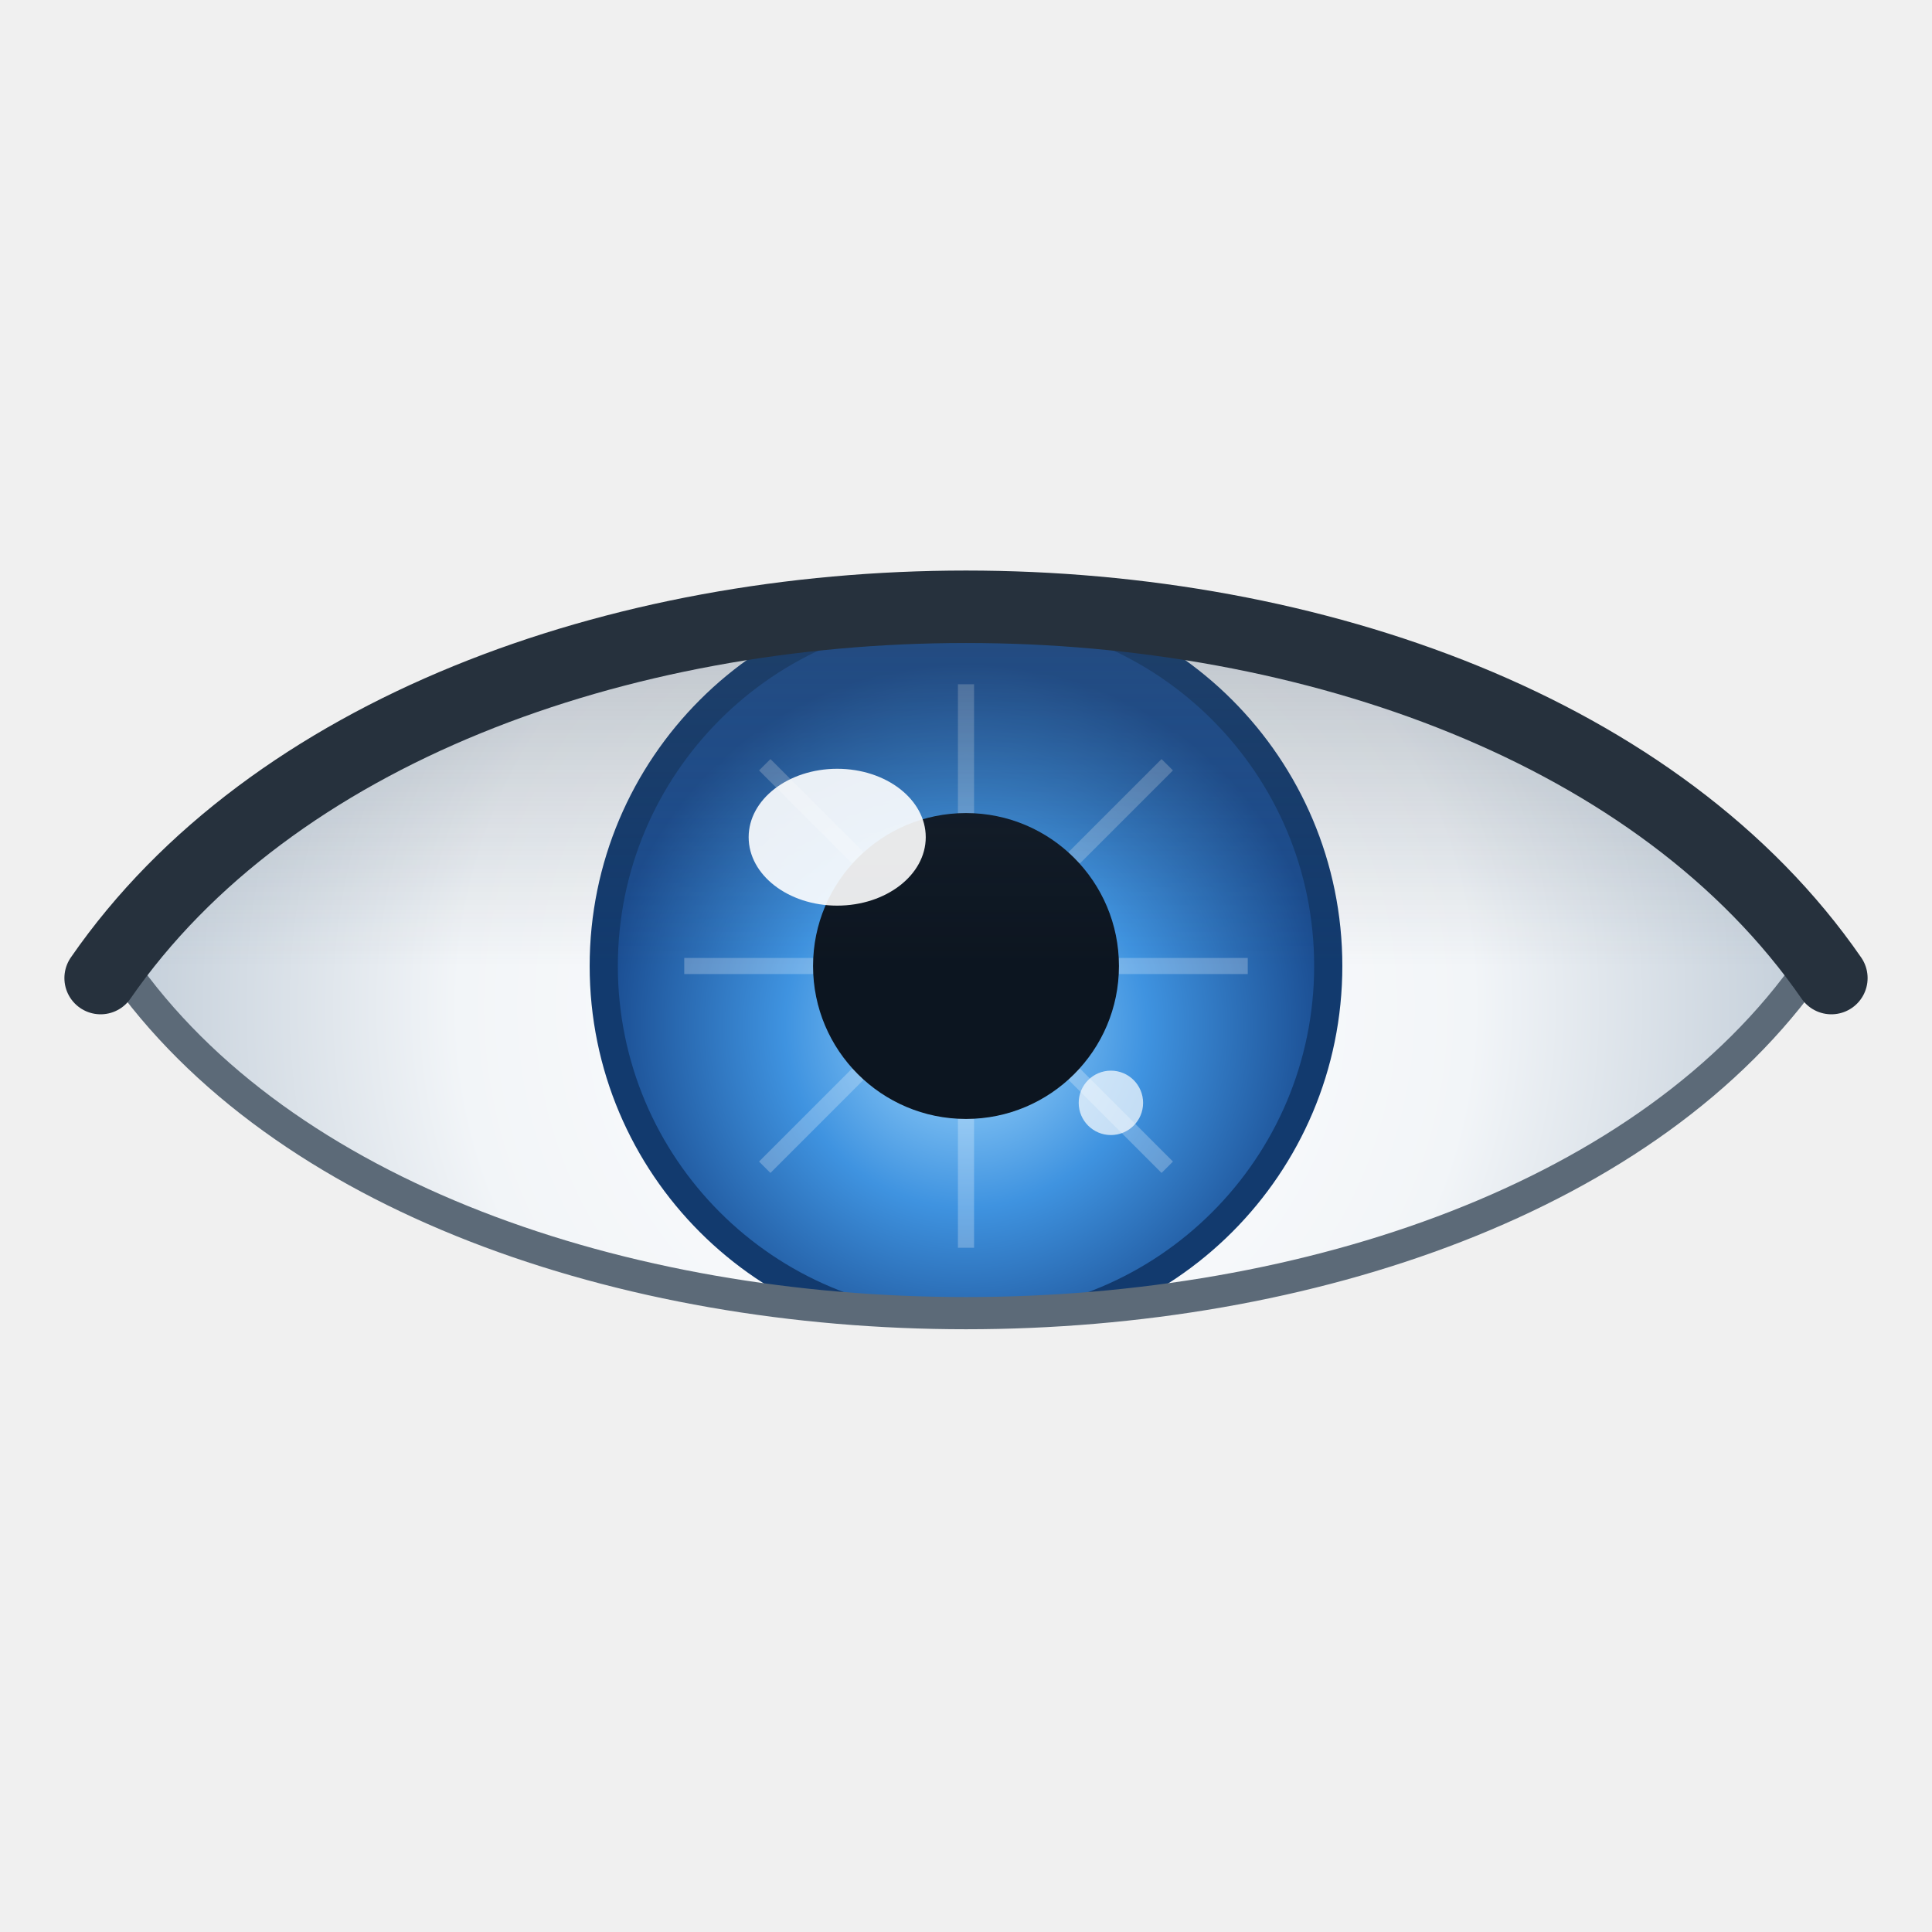
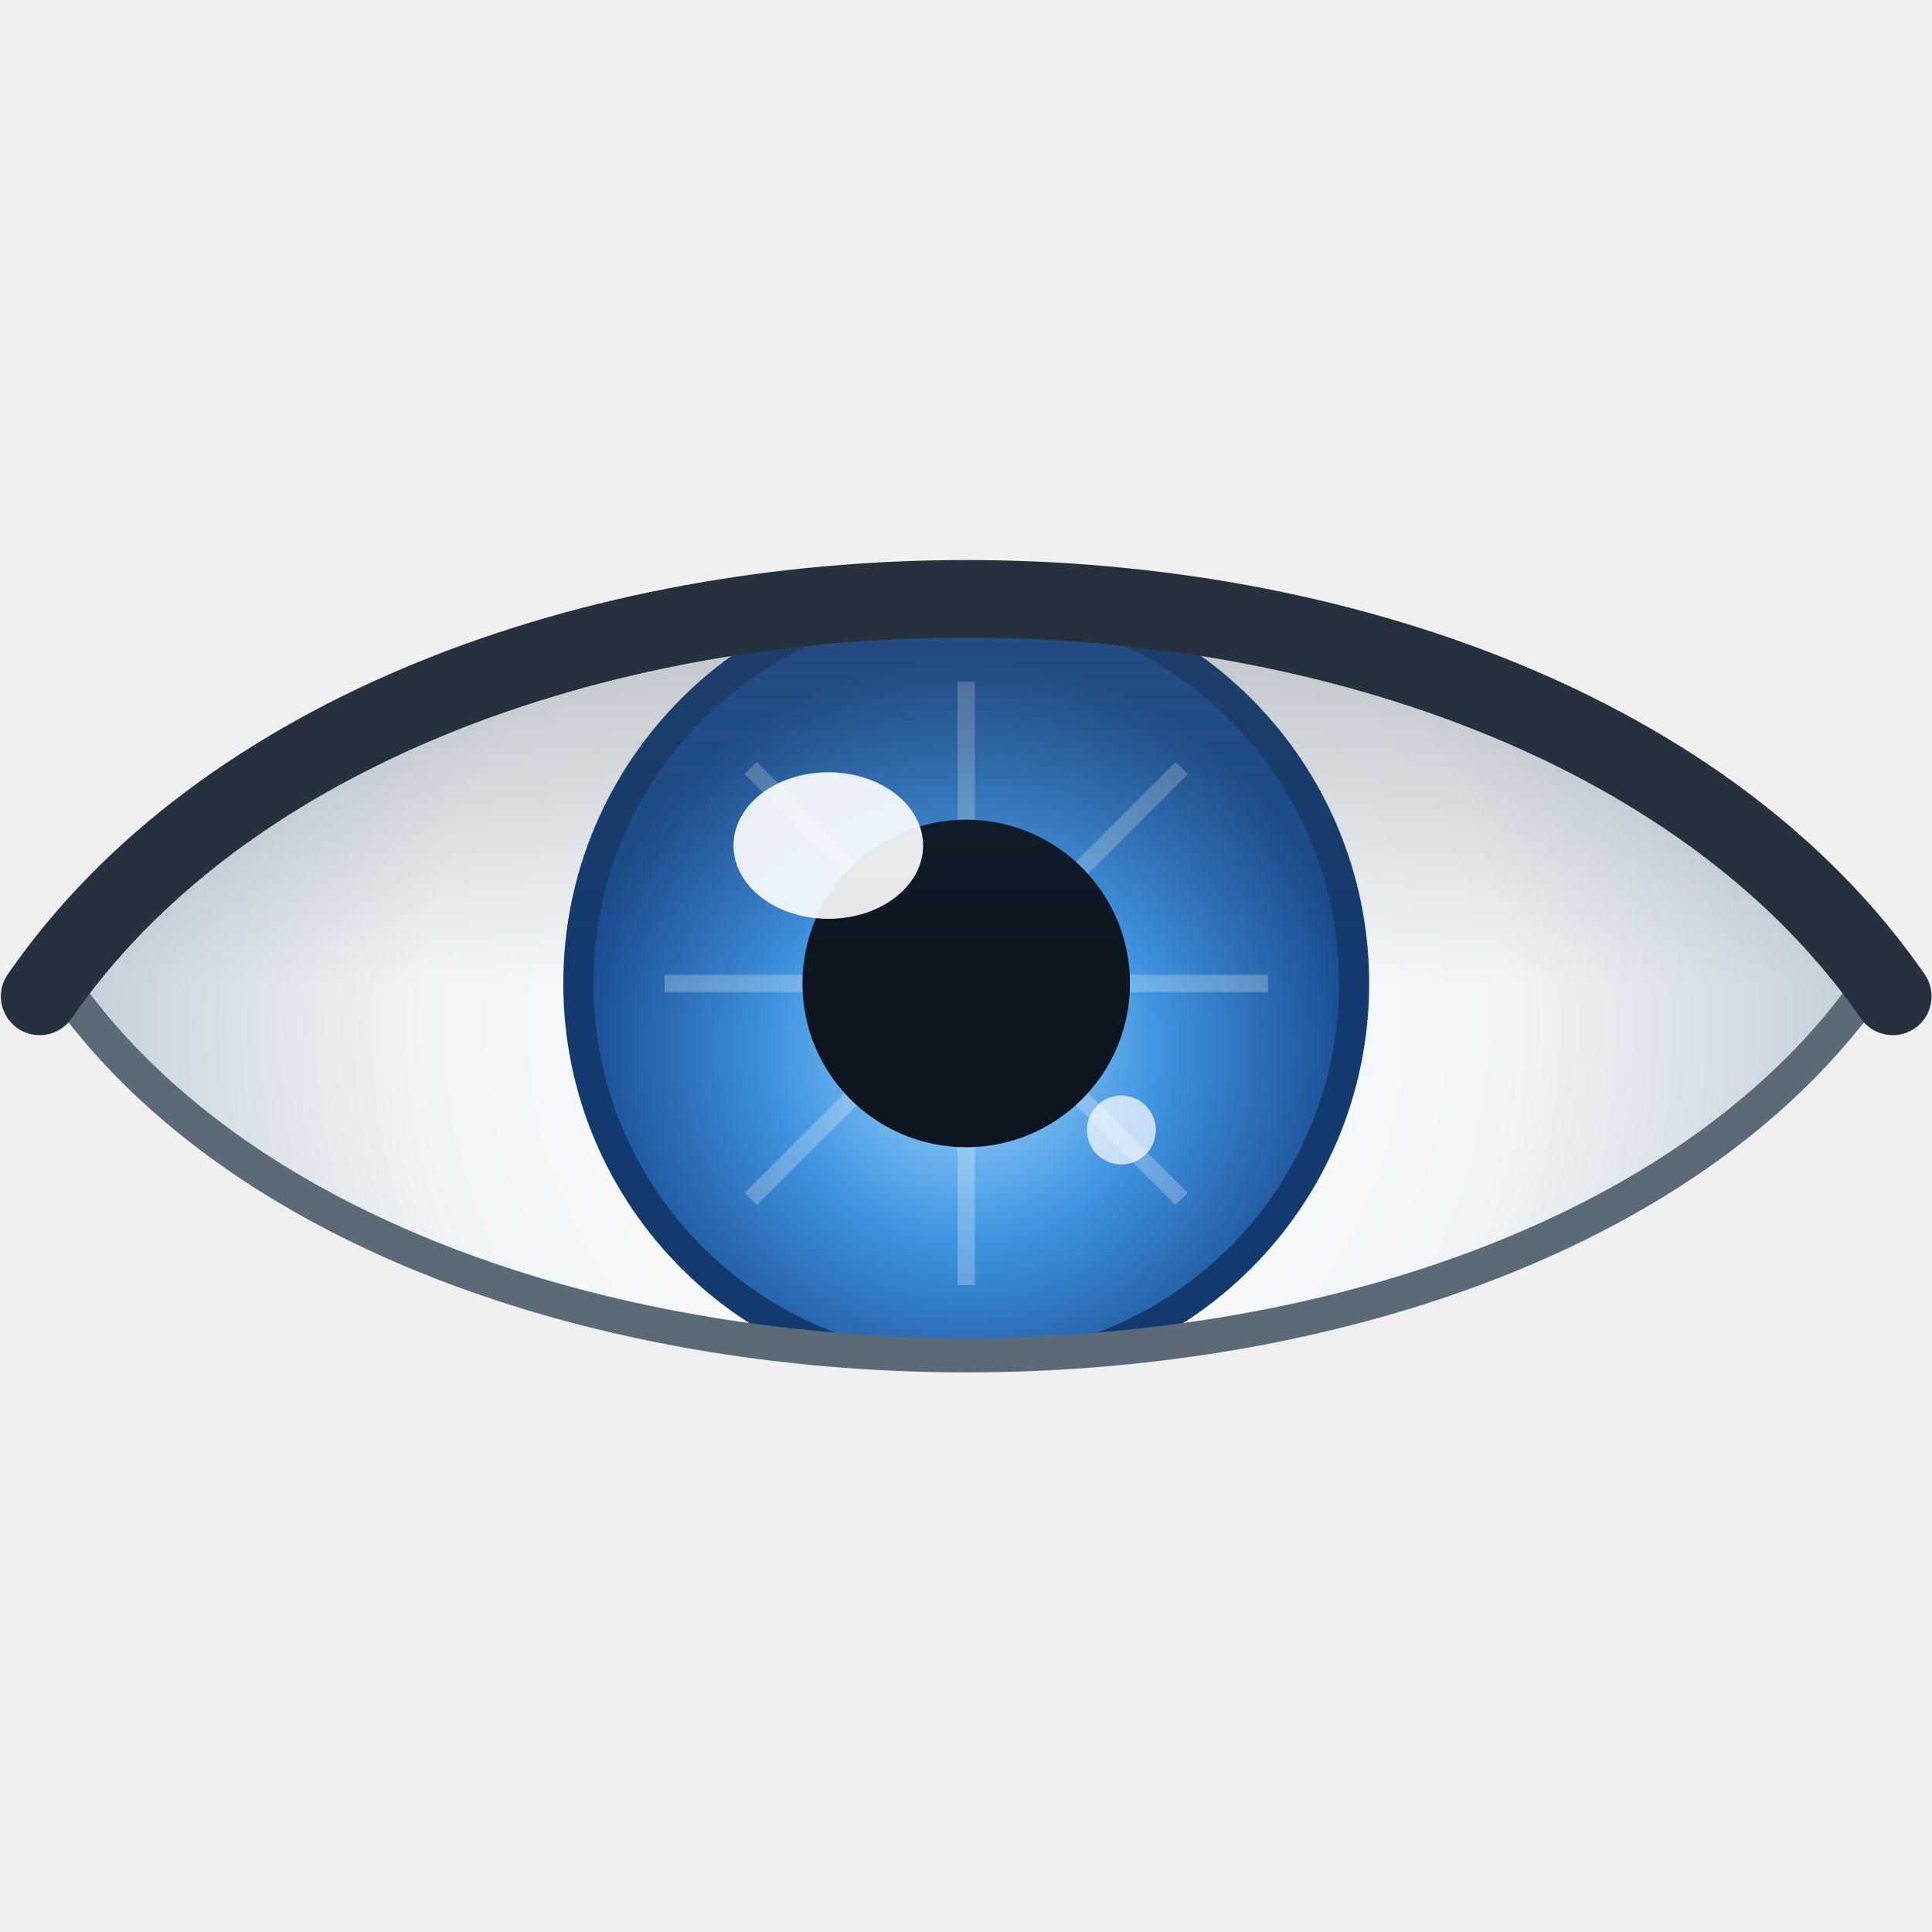
- <svg xmlns="http://www.w3.org/2000/svg" width="48" height="48" viewBox="0 0 48 48" fill="none">
+ <svg xmlns="http://www.w3.org/2000/svg" width="16" height="16" viewBox="1.58 1.18 44.83 44.83" fill="none">
  <defs>
    <radialGradient id="eye-sclera" gradientUnits="userSpaceOnUse" cx="24" cy="25" r="21">
      <stop offset="0" stop-color="#ffffff" />
      <stop offset="0.6" stop-color="#f2f5f8" />
      <stop offset="1" stop-color="#c3ced9" />
    </radialGradient>
    <linearGradient id="eye-lid-shadow" gradientUnits="userSpaceOnUse" x1="0" y1="14" x2="0" y2="24">
      <stop offset="0" stop-color="#3a4a5c" stop-opacity="0.35" />
      <stop offset="1" stop-color="#3a4a5c" stop-opacity="0" />
    </linearGradient>
    <radialGradient id="eye-iris" gradientUnits="userSpaceOnUse" cx="24" cy="25.5" r="9">
      <stop offset="0" stop-color="#a6dcff" />
      <stop offset="0.5" stop-color="#3f93e0" />
      <stop offset="1" stop-color="#1a4c90" />
    </radialGradient>
    <clipPath id="eye-clip">
      <path d="M3 24C11 12.5 37 12.5 45 24C37 35.5 11 35.5 3 24Z" />
    </clipPath>
  </defs>
  <path d="M3 24C11 12.5 37 12.5 45 24C37 35.5 11 35.5 3 24Z" fill="url(#eye-sclera)" />
  <g clip-path="url(#eye-clip)">
    <circle cx="24" cy="24" r="9" fill="url(#eye-iris)" stroke="#123a6e" stroke-width="0.7" />
    <path d="M24 17V20.5M24 27.5V31M17 24H20.5M27.5 24H31M19 19L21.4 21.4M26.6 26.6L29 29M29 19L26.6 21.4M21.4 26.6L19 29" stroke="#ffffff" stroke-width="0.4" opacity="0.25" />
    <circle cx="24" cy="24" r="3.8" fill="#0c1520" />
    <rect x="0" y="12" width="48" height="12" fill="url(#eye-lid-shadow)" />
  </g>
  <ellipse cx="20.8" cy="20.8" rx="2.2" ry="1.7" fill="#ffffff" opacity="0.9" />
  <circle cx="27.6" cy="27.4" r="0.8" fill="#ffffff" opacity="0.7" />
  <path d="M3 24C11 35.5 37 35.5 45 24" stroke="#5c6a78" stroke-width="0.8" stroke-linecap="round" />
  <path d="M2.5 24.3C11 12 37 12 45.5 24.3" stroke="#26313d" stroke-width="1.8" stroke-linecap="round" />
</svg>
